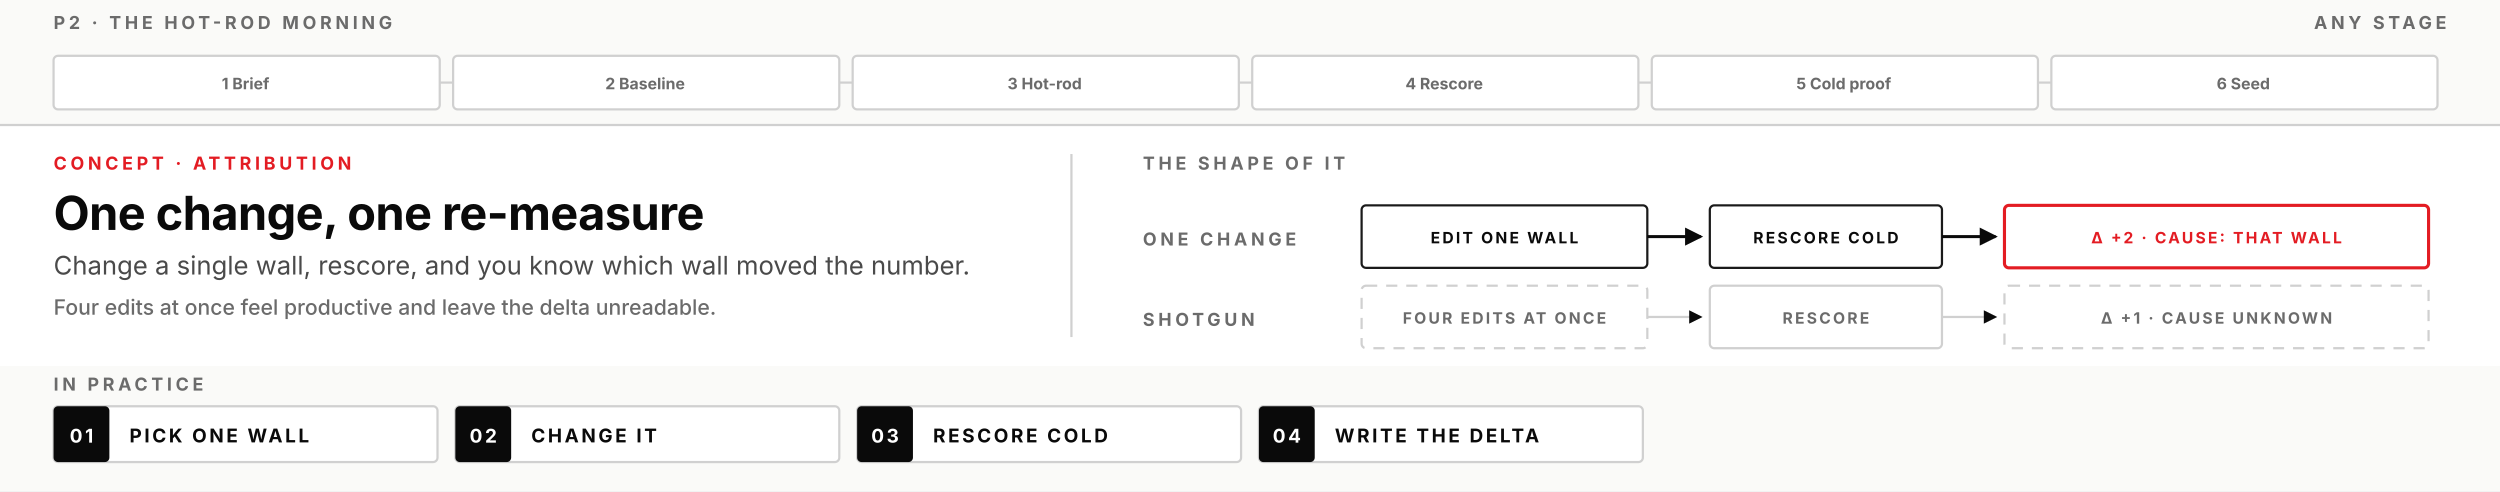
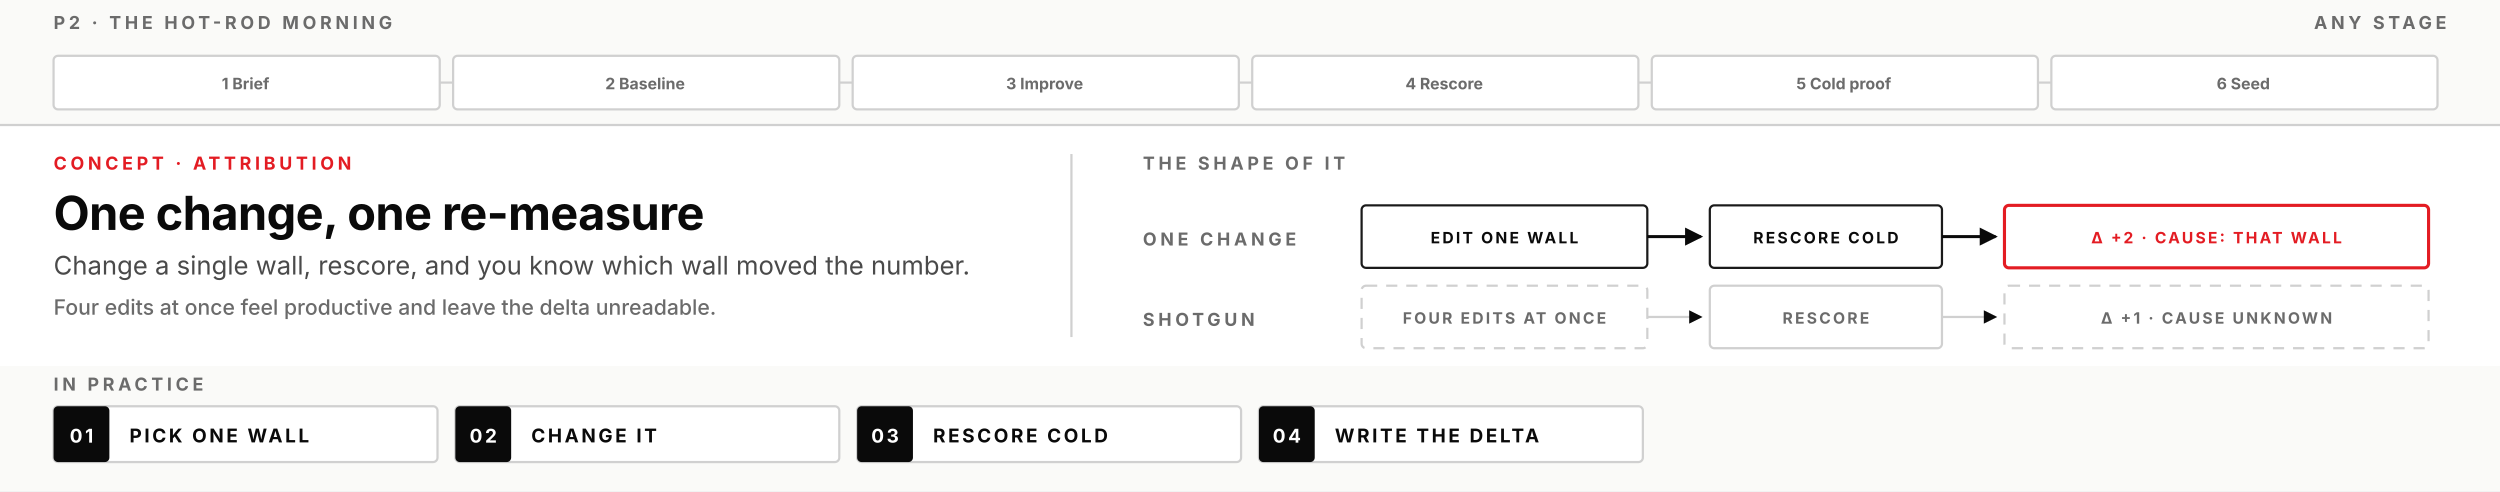
<svg xmlns="http://www.w3.org/2000/svg" viewBox="0 0 1120 220" role="img" aria-labelledby="title-p2-attribution">
  <defs>
    <marker id="arrow" viewBox="0 0 8 8" refX="7" refY="4" markerWidth="6" markerHeight="6" orient="auto-start-reverse">
      <path d="M0 0 8 4 0 8Z" fill="#0A0A0A" />
    </marker>
    <marker id="arrow-red" viewBox="0 0 8 8" refX="7" refY="4" markerWidth="6" markerHeight="6" orient="auto-start-reverse">
      <path d="M0 0 8 4 0 8Z" fill="#E31C23" />
    </marker>
    <style>
      text { font-family: system-ui, "Inter", "Helvetica Neue", Arial, sans-serif; fill: #0A0A0A; }
      .micro { font-size: 8px; font-weight: 650; letter-spacing: 1.65px; }
      .tiny { font-size: 7px; font-weight: 650; letter-spacing: 1px; }
      .railtext { font-size: 7.1px; font-weight: 650; }
      .title { font-size: 21px; font-weight: 680; letter-spacing: -0.25px; }
      .purpose { font-size: 11.5px; font-weight: 430; fill: #4A4A4A; }
      .caption { font-size: 8.5px; font-weight: 650; letter-spacing: 1.15px; }
      .body { font-size: 9.5px; font-weight: 520; }
      .muted { fill: #6B6B6B; }
      .white { fill: #FFFFFF; }
      .red { fill: #E31C23; }
      .gold { fill: #A58650; }
      .line { fill: none; stroke: #0A0A0A; stroke-width: 1.35; vector-effect: non-scaling-stroke; }
      .hair { fill: none; stroke: #D0D0D0; stroke-width: 1; vector-effect: non-scaling-stroke; }
      .redline { fill: none; stroke: #E31C23; stroke-width: 1.4; vector-effect: non-scaling-stroke; }
      .goldline { fill: none; stroke: #A58650; stroke-width: 1.35; vector-effect: non-scaling-stroke; }
      .dash { stroke-dasharray: 5 4; }
    </style>
  </defs>
  <rect width="1120" height="220" fill="#FFFFFF" />
  <rect x="0" y="0" width="1120" height="56" fill="#FAFAF8" />
  <text x="24" y="13" class="micro muted">P2 · THE HOT-ROD MORNING</text>
  <text x="1096" y="13" class="micro muted" text-anchor="end">ANY STAGE</text>
  <path d="M53 37H1005" class="hair" />
  <rect x="24" y="25" width="173" height="24" rx="2" fill="#FFFFFF" stroke="#D0D0D0" stroke-width="1" />
  <text x="110" y="40" class="railtext muted" text-anchor="middle">1 Brief</text>
  <rect x="203" y="25" width="173" height="24" rx="2" fill="#FFFFFF" stroke="#D0D0D0" stroke-width="1" />
  <text x="289" y="40" class="railtext muted" text-anchor="middle">2 Baseline</text>
  <rect x="382" y="25" width="173" height="24" rx="2" fill="#FFFFFF" stroke="#D0D0D0" stroke-width="1" />
-   <text x="468" y="40" class="railtext muted" text-anchor="middle">3 Hot-rod</text>
+   <text x="468" y="40" class="railtext muted" text-anchor="middle">3 Improve</text>
  <rect x="561" y="25" width="173" height="24" rx="2" fill="#FFFFFF" stroke="#D0D0D0" stroke-width="1" />
  <text x="647" y="40" class="railtext muted" text-anchor="middle">4 Rescore</text>
  <rect x="740" y="25" width="173" height="24" rx="2" fill="#FFFFFF" stroke="#D0D0D0" stroke-width="1" />
  <text x="826" y="40" class="railtext muted" text-anchor="middle">5 Cold proof</text>
  <rect x="919" y="25" width="173" height="24" rx="2" fill="#FFFFFF" stroke="#D0D0D0" stroke-width="1" />
  <text x="1005" y="40" class="railtext muted" text-anchor="middle">6 Seed</text>
  <path d="M0 56H1120" class="hair" />
  <text x="24" y="76" class="micro red">CONCEPT · ATTRIBUTION</text>
  <text x="24" y="103" class="title">One change, one re-measure</text>
  <text x="24" y="123" class="purpose">Change a single wall, rescore, and you know which wall moved the number.</text>
  <text x="24" y="141" class="body muted">Four edits at once feel productive and leave the delta unreadable.</text>
  <path d="M480 69V151" class="hair" />
  <text x="512" y="76" class="micro muted">THE SHAPE OF IT</text>
  <g aria-label="One change at a time versus shotgun changes">
    <text x="512" y="110" class="micro muted">ONE CHANGE</text>
    <rect x="610" y="92" width="128" height="28" rx="2" fill="#FFFFFF" stroke="#1A1A1A" />
    <text x="674" y="109" class="tiny" text-anchor="middle">EDIT ONE WALL</text>
    <path d="M738 106H762" class="line" marker-end="url(#arrow)" />
    <rect x="766" y="92" width="104" height="28" rx="2" fill="#FFFFFF" stroke="#1A1A1A" />
    <text x="818" y="109" class="tiny" text-anchor="middle">RESCORE COLD</text>
    <path d="M870 106H894" class="line" marker-end="url(#arrow)" />
    <rect x="898" y="92" width="190" height="28" rx="2" fill="#FFFFFF" stroke="#E31C23" stroke-width="1.4" />
    <text x="993" y="109" class="tiny red" text-anchor="middle">Δ +2 · CAUSE: THAT WALL</text>
    <text x="512" y="146" class="micro muted">SHOTGUN</text>
    <rect x="610" y="128" width="128" height="28" rx="2" fill="#FFFFFF" stroke="#D0D0D0" class="dash" stroke-dasharray="5 4" />
    <text x="674" y="145" class="tiny muted" text-anchor="middle">FOUR EDITS AT ONCE</text>
    <path d="M738 142H762" class="hair" marker-end="url(#arrow)" />
    <rect x="766" y="128" width="104" height="28" rx="2" fill="#FFFFFF" stroke="#D0D0D0" />
    <text x="818" y="145" class="tiny muted" text-anchor="middle">RESCORE</text>
    <path d="M870 142H894" class="hair" marker-end="url(#arrow)" />
    <rect x="898" y="128" width="190" height="28" rx="2" fill="#FFFFFF" stroke="#D0D0D0" stroke-dasharray="5 4" />
    <text x="993" y="145" class="tiny muted" text-anchor="middle">Δ +1 · CAUSE UNKNOWN</text>
  </g>
  <rect x="0" y="164" width="1120" height="56" fill="#FAFAF8" />
  <text x="24" y="175" class="micro muted">IN PRACTICE</text>
  <rect x="24" y="182" width="172" height="25" rx="2" fill="#FFFFFF" stroke="#D0D0D0" />
  <rect x="24" y="182" width="25" height="25" rx="2" fill="#0A0A0A" />
  <text x="36.5" y="198.3" class="caption white" text-anchor="middle">01</text>
  <text x="58" y="198.2" class="caption">PICK ONE WALL</text>
  <rect x="204" y="182" width="172" height="25" rx="2" fill="#FFFFFF" stroke="#D0D0D0" />
  <rect x="204" y="182" width="25" height="25" rx="2" fill="#0A0A0A" />
  <text x="216.5" y="198.3" class="caption white" text-anchor="middle">02</text>
  <text x="238" y="198.2" class="caption">CHANGE IT</text>
  <rect x="384" y="182" width="172" height="25" rx="2" fill="#FFFFFF" stroke="#D0D0D0" />
  <rect x="384" y="182" width="25" height="25" rx="2" fill="#0A0A0A" />
  <text x="396.5" y="198.3" class="caption white" text-anchor="middle">03</text>
  <text x="418" y="198.2" class="caption">RESCORE COLD</text>
  <rect x="564" y="182" width="172" height="25" rx="2" fill="#FFFFFF" stroke="#D0D0D0" />
  <rect x="564" y="182" width="25" height="25" rx="2" fill="#0A0A0A" />
  <text x="576.5" y="198.3" class="caption white" text-anchor="middle">04</text>
  <text x="598" y="198.2" class="caption">WRITE THE DELTA</text>
</svg>
